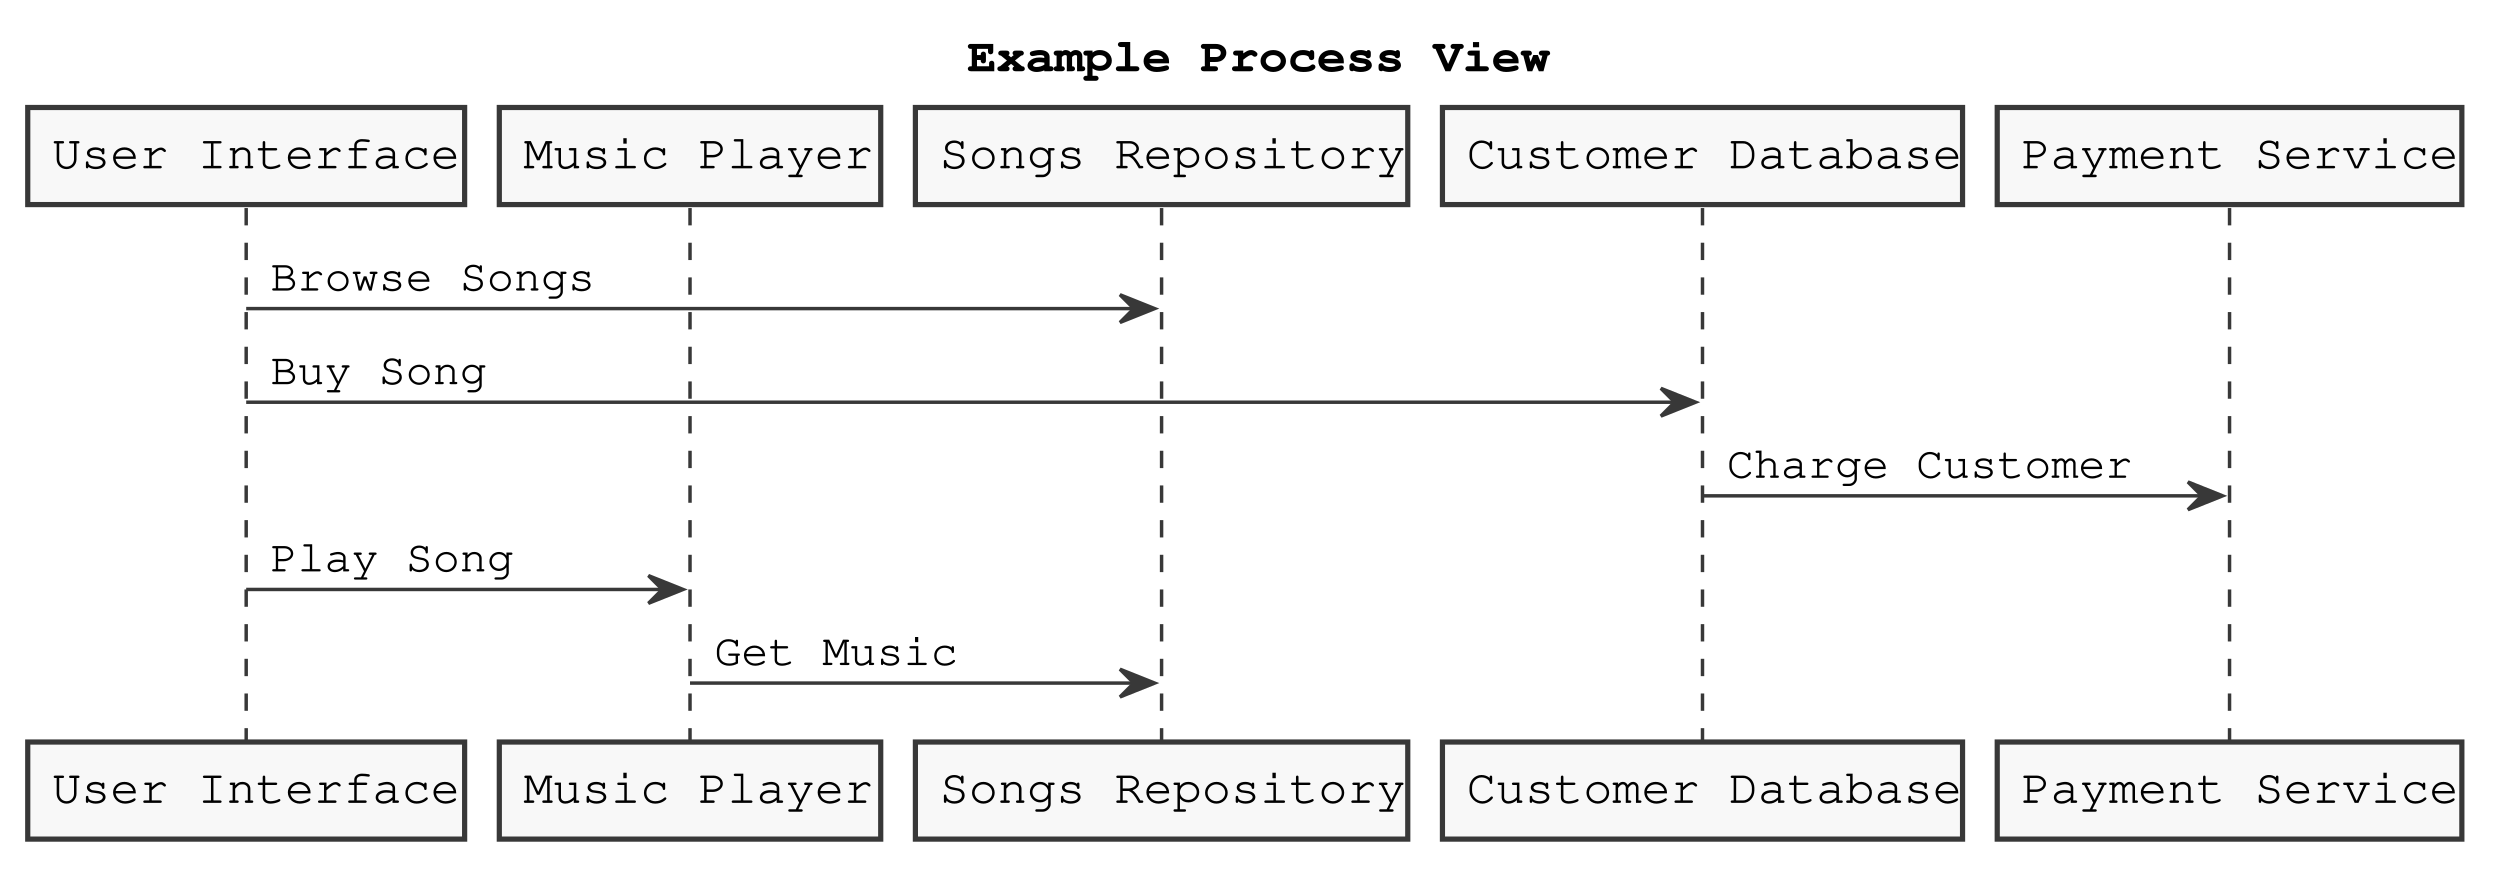
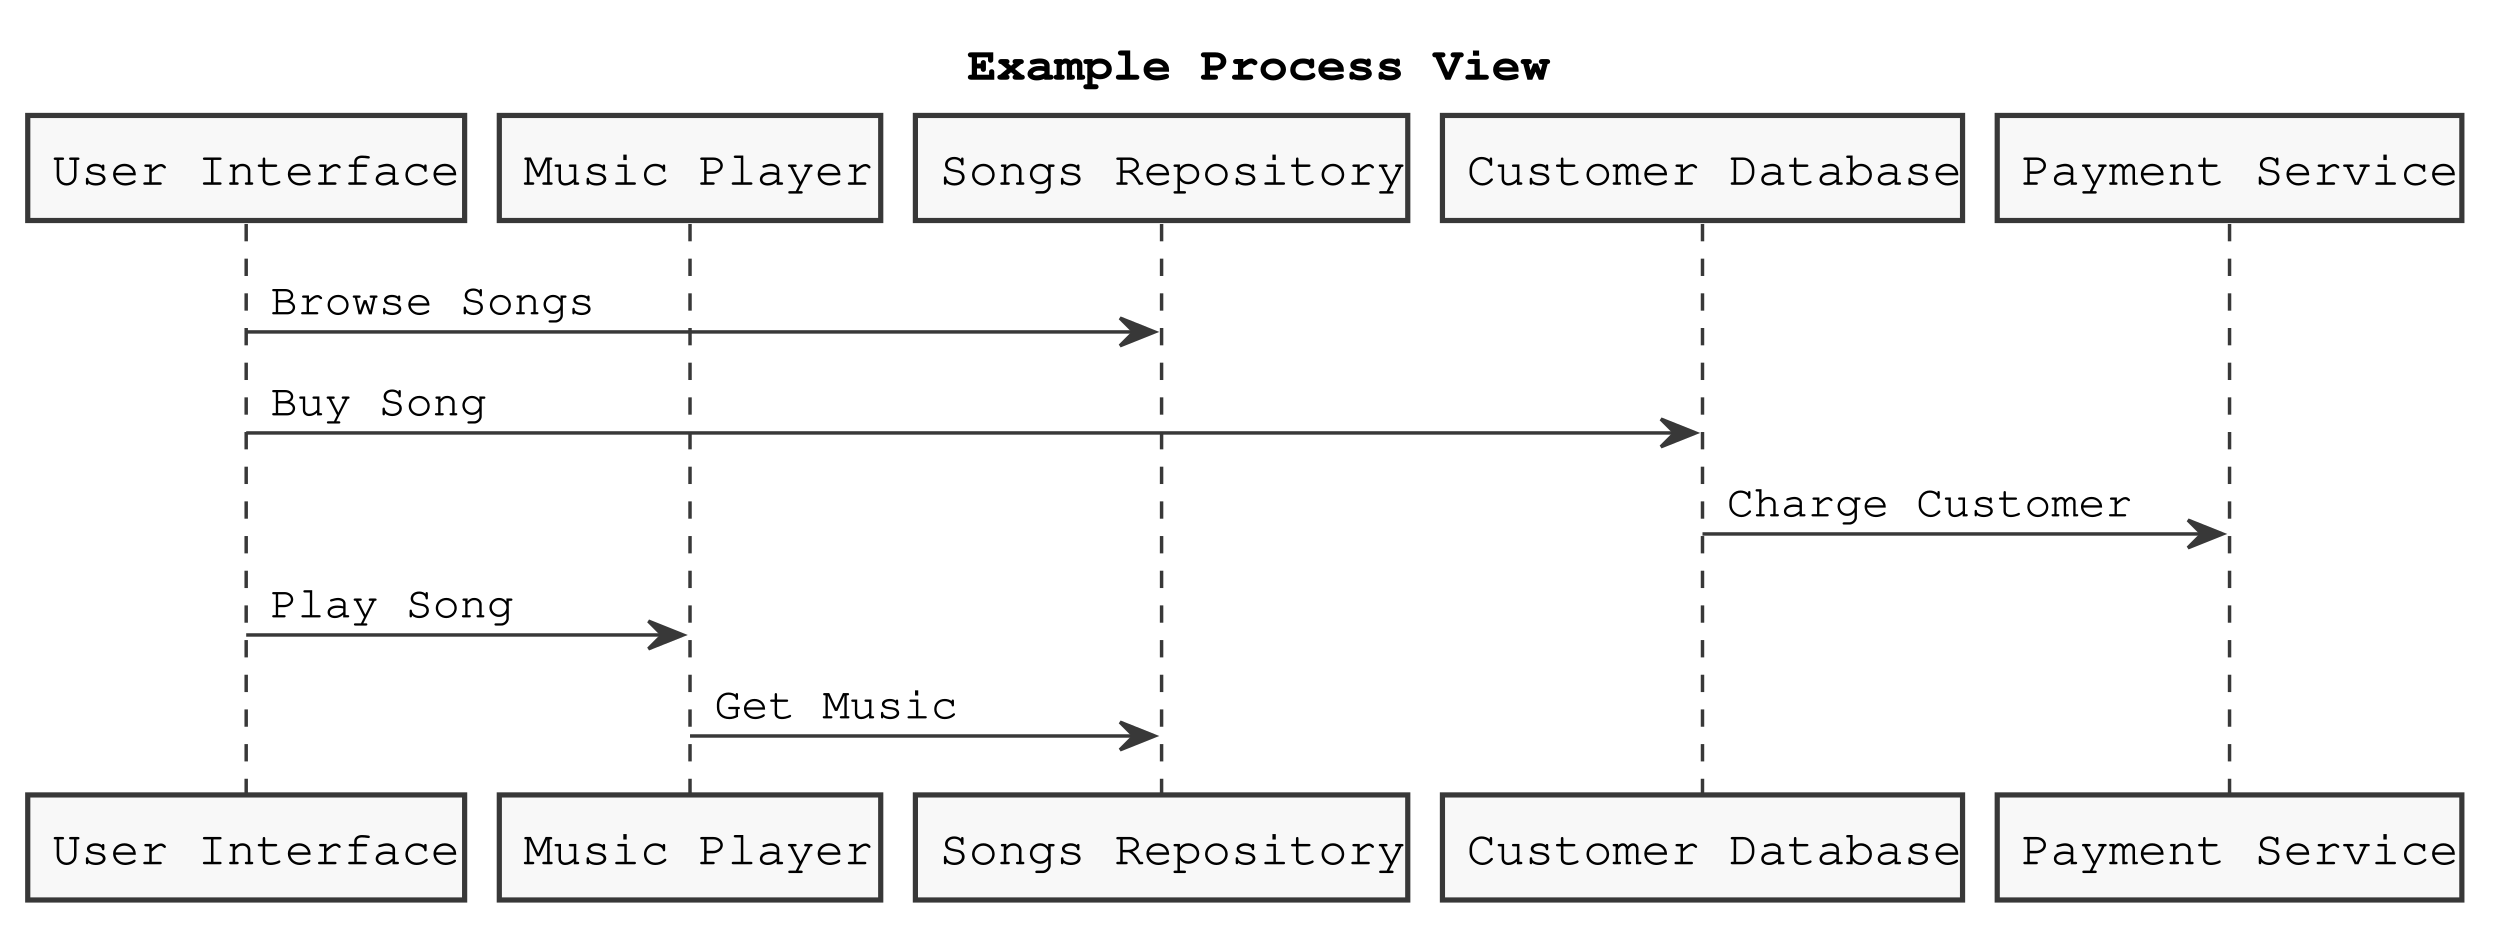
- <svg xmlns="http://www.w3.org/2000/svg" contentScriptType="application/ecmascript" contentStyleType="text/css" height="253px" preserveAspectRatio="none" style="width:721px;height:253px;" version="1.1" viewBox="0 0 721 253" width="721px" zoomAndPan="magnify">
+ <svg xmlns="http://www.w3.org/2000/svg" contentScriptType="application/ecmascript" contentStyleType="text/css" height="270px" preserveAspectRatio="none" style="width:721px;height:270px;" version="1.1" viewBox="0 0 721 270" width="721px" zoomAndPan="magnify">
  <defs />
  <g>
-     <text fill="#000000" font-family="Courier" font-size="14" font-weight="bold" lengthAdjust="spacingAndGlyphs" textLength="160" x="279" y="20.555">Example Process View</text>
-     <line style="stroke: #383838; stroke-width: 1.0; stroke-dasharray: 5.0,5.0;" x1="71" x2="71" y1="60" y2="215" />
-     <line style="stroke: #383838; stroke-width: 1.0; stroke-dasharray: 5.0,5.0;" x1="199" x2="199" y1="60" y2="215" />
-     <line style="stroke: #383838; stroke-width: 1.0; stroke-dasharray: 5.0,5.0;" x1="335" x2="335" y1="60" y2="215" />
-     <line style="stroke: #383838; stroke-width: 1.0; stroke-dasharray: 5.0,5.0;" x1="491" x2="491" y1="60" y2="215" />
-     <line style="stroke: #383838; stroke-width: 1.0; stroke-dasharray: 5.0,5.0;" x1="643" x2="643" y1="60" y2="215" />
-     <rect fill="#F8F8F8" height="28" style="stroke: #383838; stroke-width: 1.5;" width="126" x="8" y="31" />
-     <text fill="#000000" font-family="Courier" font-size="14" lengthAdjust="spacingAndGlyphs" textLength="112" x="15" y="48.555">User Interface</text>
-     <rect fill="#F8F8F8" height="28" style="stroke: #383838; stroke-width: 1.5;" width="126" x="8" y="214" />
-     <text fill="#000000" font-family="Courier" font-size="14" lengthAdjust="spacingAndGlyphs" textLength="112" x="15" y="231.555">User Interface</text>
-     <rect fill="#F8F8F8" height="28" style="stroke: #383838; stroke-width: 1.5;" width="110" x="144" y="31" />
-     <text fill="#000000" font-family="Courier" font-size="14" lengthAdjust="spacingAndGlyphs" textLength="96" x="151" y="48.555">Music Player</text>
-     <rect fill="#F8F8F8" height="28" style="stroke: #383838; stroke-width: 1.5;" width="110" x="144" y="214" />
-     <text fill="#000000" font-family="Courier" font-size="14" lengthAdjust="spacingAndGlyphs" textLength="96" x="151" y="231.555">Music Player</text>
-     <rect fill="#F8F8F8" height="28" style="stroke: #383838; stroke-width: 1.5;" width="142" x="264" y="31" />
-     <text fill="#000000" font-family="Courier" font-size="14" lengthAdjust="spacingAndGlyphs" textLength="128" x="271" y="48.555">Songs Repository</text>
-     <rect fill="#F8F8F8" height="28" style="stroke: #383838; stroke-width: 1.5;" width="142" x="264" y="214" />
-     <text fill="#000000" font-family="Courier" font-size="14" lengthAdjust="spacingAndGlyphs" textLength="128" x="271" y="231.555">Songs Repository</text>
-     <rect fill="#F8F8F8" height="28" style="stroke: #383838; stroke-width: 1.5;" width="150" x="416" y="31" />
-     <text fill="#000000" font-family="Courier" font-size="14" lengthAdjust="spacingAndGlyphs" textLength="136" x="423" y="48.555">Customer Database</text>
-     <rect fill="#F8F8F8" height="28" style="stroke: #383838; stroke-width: 1.5;" width="150" x="416" y="214" />
-     <text fill="#000000" font-family="Courier" font-size="14" lengthAdjust="spacingAndGlyphs" textLength="136" x="423" y="231.555">Customer Database</text>
-     <rect fill="#F8F8F8" height="28" style="stroke: #383838; stroke-width: 1.5;" width="134" x="576" y="31" />
-     <text fill="#000000" font-family="Courier" font-size="14" lengthAdjust="spacingAndGlyphs" textLength="120" x="583" y="48.555">Payment Service</text>
-     <rect fill="#F8F8F8" height="28" style="stroke: #383838; stroke-width: 1.5;" width="134" x="576" y="214" />
-     <text fill="#000000" font-family="Courier" font-size="14" lengthAdjust="spacingAndGlyphs" textLength="120" x="583" y="231.555">Payment Service</text>
-     <polygon fill="#383838" points="323,85,333,89,323,93,327,89" style="stroke: #383838; stroke-width: 1.0;" />
-     <line style="stroke: #383838; stroke-width: 1.0;" x1="71" x2="329" y1="89" y2="89" />
-     <text fill="#000000" font-family="Courier" font-size="13" lengthAdjust="spacingAndGlyphs" textLength="96" x="78" y="83.801">Browse Songs</text>
-     <polygon fill="#383838" points="479,112,489,116,479,120,483,116" style="stroke: #383838; stroke-width: 1.0;" />
-     <line style="stroke: #383838; stroke-width: 1.0;" x1="71" x2="485" y1="116" y2="116" />
-     <text fill="#000000" font-family="Courier" font-size="13" lengthAdjust="spacingAndGlyphs" textLength="64" x="78" y="110.801">Buy Song</text>
-     <polygon fill="#383838" points="631,139,641,143,631,147,635,143" style="stroke: #383838; stroke-width: 1.0;" />
-     <line style="stroke: #383838; stroke-width: 1.0;" x1="491" x2="637" y1="143" y2="143" />
-     <text fill="#000000" font-family="Courier" font-size="13" lengthAdjust="spacingAndGlyphs" textLength="120" x="498" y="137.801">Charge Customer</text>
-     <polygon fill="#383838" points="187,166,197,170,187,174,191,170" style="stroke: #383838; stroke-width: 1.0;" />
-     <line style="stroke: #383838; stroke-width: 1.0;" x1="71" x2="193" y1="170" y2="170" />
-     <text fill="#000000" font-family="Courier" font-size="13" lengthAdjust="spacingAndGlyphs" textLength="72" x="78" y="164.801">Play Song</text>
-     <polygon fill="#383838" points="323,193,333,197,323,201,327,197" style="stroke: #383838; stroke-width: 1.0;" />
-     <line style="stroke: #383838; stroke-width: 1.0;" x1="199" x2="329" y1="197" y2="197" />
-     <text fill="#000000" font-family="Courier" font-size="13" lengthAdjust="spacingAndGlyphs" textLength="72" x="206" y="191.801">Get Music</text>
+     <text fill="#000000" font-family="Courier" font-size="14" font-weight="bold" lengthAdjust="spacingAndGlyphs" textLength="160" x="279" y="22.995">Example Process View</text>
+     <line style="stroke: #383838; stroke-width: 1.0; stroke-dasharray: 5.0,5.0;" x1="71" x2="71" y1="64.594" y2="230.258" />
+     <line style="stroke: #383838; stroke-width: 1.0; stroke-dasharray: 5.0,5.0;" x1="199" x2="199" y1="64.594" y2="230.258" />
+     <line style="stroke: #383838; stroke-width: 1.0; stroke-dasharray: 5.0,5.0;" x1="335" x2="335" y1="64.594" y2="230.258" />
+     <line style="stroke: #383838; stroke-width: 1.0; stroke-dasharray: 5.0,5.0;" x1="491" x2="491" y1="64.594" y2="230.258" />
+     <line style="stroke: #383838; stroke-width: 1.0; stroke-dasharray: 5.0,5.0;" x1="643" x2="643" y1="64.594" y2="230.258" />
+     <rect fill="#F8F8F8" height="30.297" style="stroke: #383838; stroke-width: 1.5;" width="126" x="8" y="33.297" />
+     <text fill="#000000" font-family="Courier" font-size="14" lengthAdjust="spacingAndGlyphs" textLength="112" x="15" y="53.292">User Interface</text>
+     <rect fill="#F8F8F8" height="30.297" style="stroke: #383838; stroke-width: 1.5;" width="126" x="8" y="229.258" />
+     <text fill="#000000" font-family="Courier" font-size="14" lengthAdjust="spacingAndGlyphs" textLength="112" x="15" y="249.253">User Interface</text>
+     <rect fill="#F8F8F8" height="30.297" style="stroke: #383838; stroke-width: 1.5;" width="110" x="144" y="33.297" />
+     <text fill="#000000" font-family="Courier" font-size="14" lengthAdjust="spacingAndGlyphs" textLength="96" x="151" y="53.292">Music Player</text>
+     <rect fill="#F8F8F8" height="30.297" style="stroke: #383838; stroke-width: 1.5;" width="110" x="144" y="229.258" />
+     <text fill="#000000" font-family="Courier" font-size="14" lengthAdjust="spacingAndGlyphs" textLength="96" x="151" y="249.253">Music Player</text>
+     <rect fill="#F8F8F8" height="30.297" style="stroke: #383838; stroke-width: 1.5;" width="142" x="264" y="33.297" />
+     <text fill="#000000" font-family="Courier" font-size="14" lengthAdjust="spacingAndGlyphs" textLength="128" x="271" y="53.292">Songs Repository</text>
+     <rect fill="#F8F8F8" height="30.297" style="stroke: #383838; stroke-width: 1.5;" width="142" x="264" y="229.258" />
+     <text fill="#000000" font-family="Courier" font-size="14" lengthAdjust="spacingAndGlyphs" textLength="128" x="271" y="249.253">Songs Repository</text>
+     <rect fill="#F8F8F8" height="30.297" style="stroke: #383838; stroke-width: 1.5;" width="150" x="416" y="33.297" />
+     <text fill="#000000" font-family="Courier" font-size="14" lengthAdjust="spacingAndGlyphs" textLength="136" x="423" y="53.292">Customer Database</text>
+     <rect fill="#F8F8F8" height="30.297" style="stroke: #383838; stroke-width: 1.5;" width="150" x="416" y="229.258" />
+     <text fill="#000000" font-family="Courier" font-size="14" lengthAdjust="spacingAndGlyphs" textLength="136" x="423" y="249.253">Customer Database</text>
+     <rect fill="#F8F8F8" height="30.297" style="stroke: #383838; stroke-width: 1.5;" width="134" x="576" y="33.297" />
+     <text fill="#000000" font-family="Courier" font-size="14" lengthAdjust="spacingAndGlyphs" textLength="120" x="583" y="53.292">Payment Service</text>
+     <rect fill="#F8F8F8" height="30.297" style="stroke: #383838; stroke-width: 1.5;" width="134" x="576" y="229.258" />
+     <text fill="#000000" font-family="Courier" font-size="14" lengthAdjust="spacingAndGlyphs" textLength="120" x="583" y="249.253">Payment Service</text>
+     <polygon fill="#383838" points="323,91.727,333,95.727,323,99.727,327,95.727" style="stroke: #383838; stroke-width: 1.0;" />
+     <line style="stroke: #383838; stroke-width: 1.0;" x1="71" x2="329" y1="95.727" y2="95.727" />
+     <text fill="#000000" font-family="Courier" font-size="13" lengthAdjust="spacingAndGlyphs" textLength="96" x="78" y="90.661">Browse Songs</text>
+     <polygon fill="#383838" points="479,120.859,489,124.859,479,128.859,483,124.859" style="stroke: #383838; stroke-width: 1.0;" />
+     <line style="stroke: #383838; stroke-width: 1.0;" x1="71" x2="485" y1="124.859" y2="124.859" />
+     <text fill="#000000" font-family="Courier" font-size="13" lengthAdjust="spacingAndGlyphs" textLength="64" x="78" y="119.793">Buy Song</text>
+     <polygon fill="#383838" points="631,149.992,641,153.992,631,157.992,635,153.992" style="stroke: #383838; stroke-width: 1.0;" />
+     <line style="stroke: #383838; stroke-width: 1.0;" x1="491" x2="637" y1="153.992" y2="153.992" />
+     <text fill="#000000" font-family="Courier" font-size="13" lengthAdjust="spacingAndGlyphs" textLength="120" x="498" y="148.926">Charge Customer</text>
+     <polygon fill="#383838" points="187,179.125,197,183.125,187,187.125,191,183.125" style="stroke: #383838; stroke-width: 1.0;" />
+     <line style="stroke: #383838; stroke-width: 1.0;" x1="71" x2="193" y1="183.125" y2="183.125" />
+     <text fill="#000000" font-family="Courier" font-size="13" lengthAdjust="spacingAndGlyphs" textLength="72" x="78" y="178.059">Play Song</text>
+     <polygon fill="#383838" points="323,208.258,333,212.258,323,216.258,327,212.258" style="stroke: #383838; stroke-width: 1.0;" />
+     <line style="stroke: #383838; stroke-width: 1.0;" x1="199" x2="329" y1="212.258" y2="212.258" />
+     <text fill="#000000" font-family="Courier" font-size="13" lengthAdjust="spacingAndGlyphs" textLength="72" x="206" y="207.192">Get Music</text>
  </g>
</svg>
